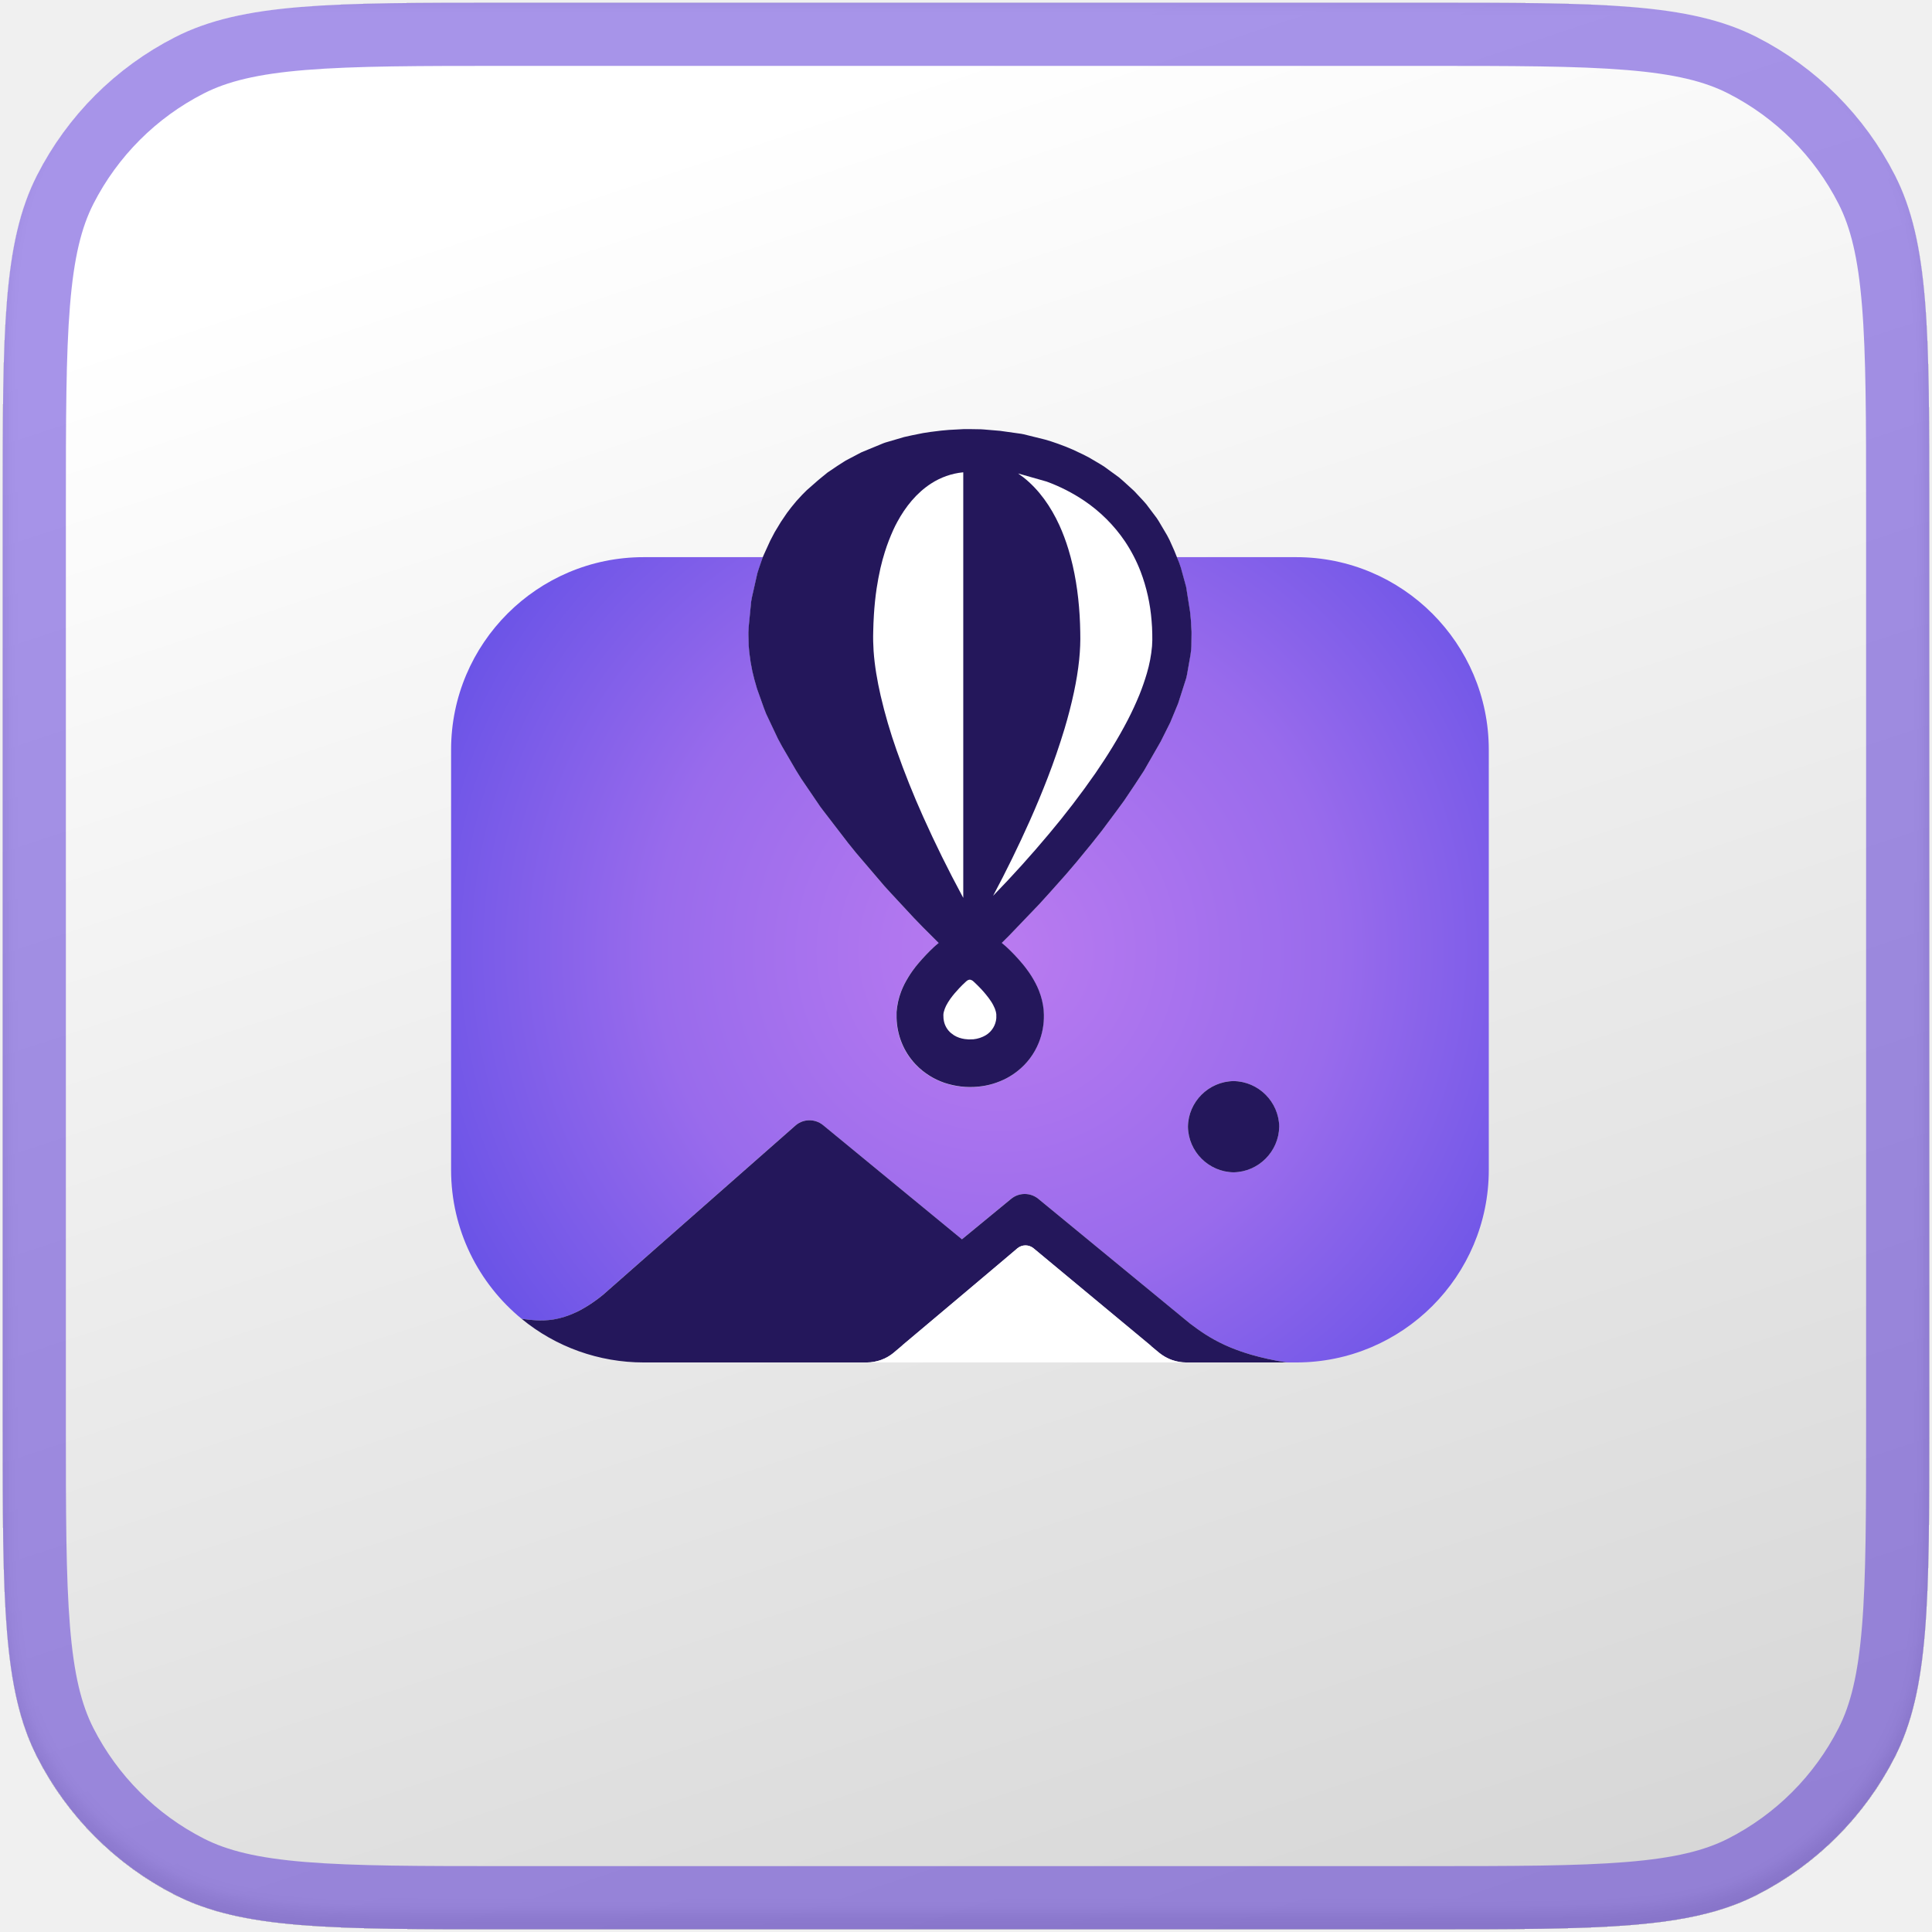
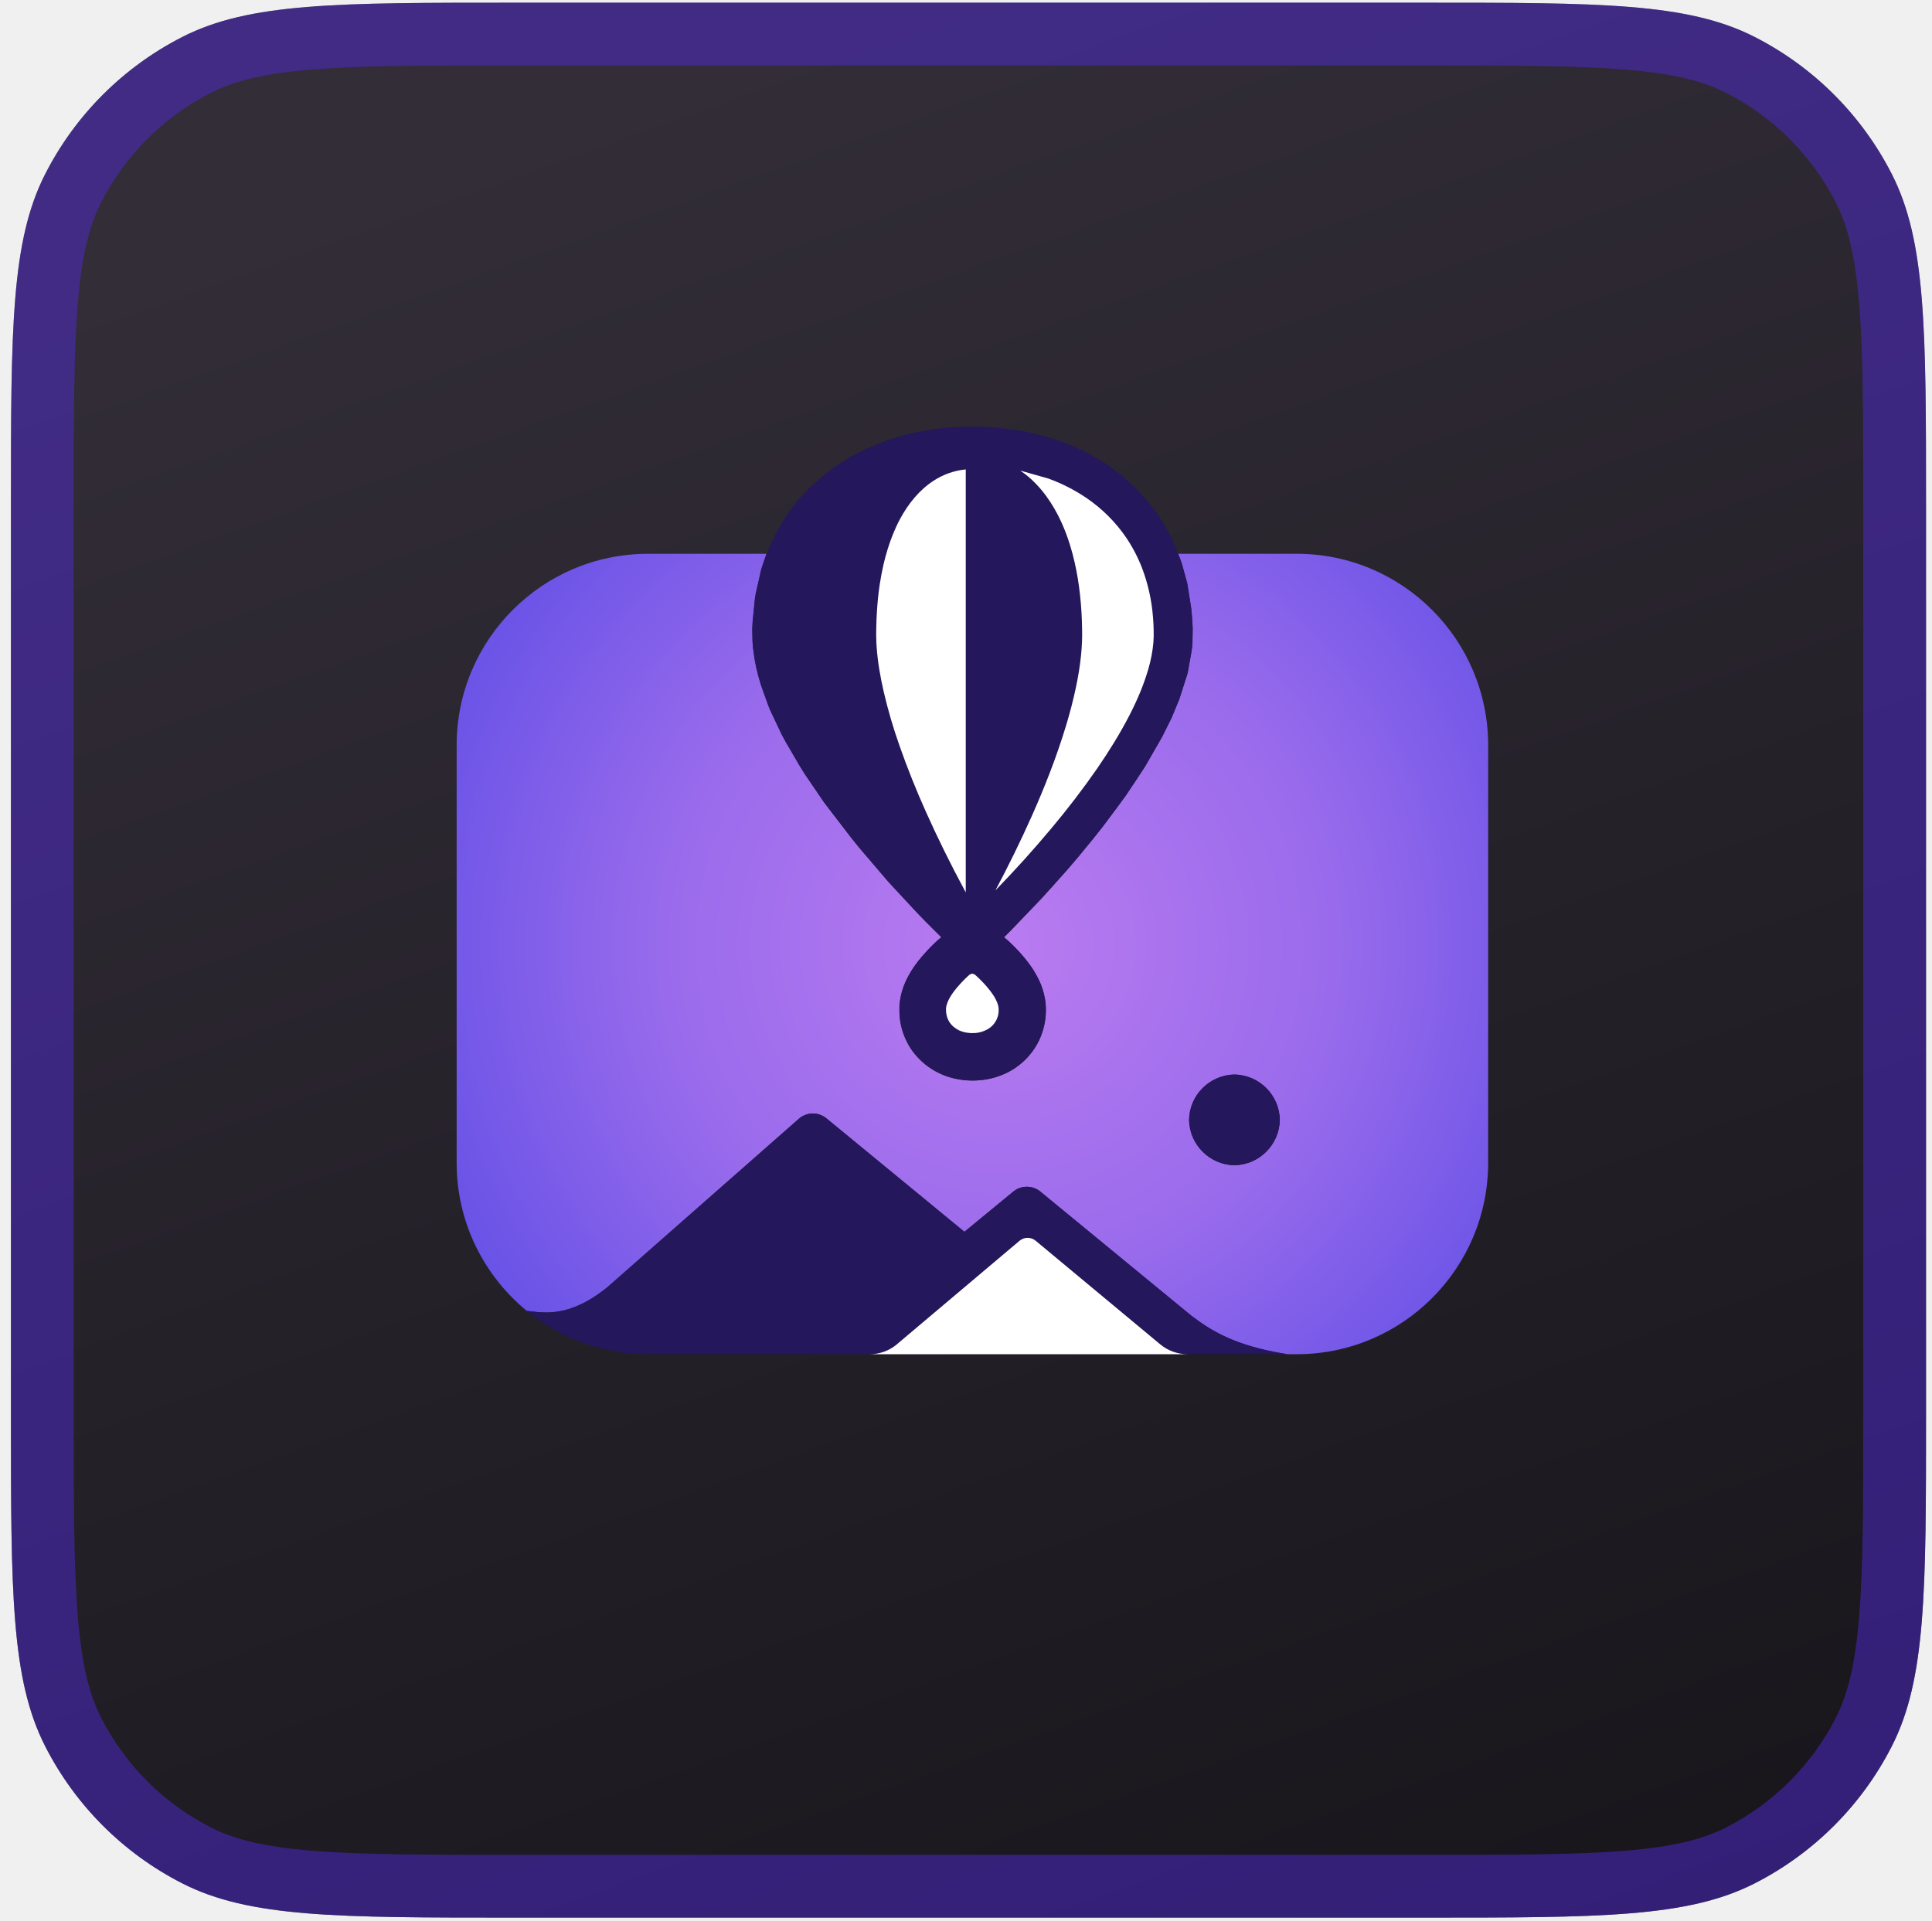
- <svg xmlns="http://www.w3.org/2000/svg" width="167" height="167" viewBox="0 0 167 167" fill="none">
-   <g filter="url(#filter0_i_1_1191)">
-     <path d="M0.234 43.915C0.234 28.626 0.234 20.981 3.21 15.141C5.827 10.005 10.004 5.828 15.14 3.211C20.98 0.235 28.625 0.235 43.914 0.235L123.084 0.235C138.374 0.235 146.018 0.235 151.858 3.211C156.995 5.828 161.171 10.005 163.789 15.141C166.764 20.981 166.764 28.626 166.764 43.915L166.764 123.085C166.764 138.375 166.764 146.02 163.789 151.859C161.171 156.996 156.995 161.172 151.858 163.79C146.018 166.765 138.374 166.765 123.084 166.765L43.914 166.765C28.625 166.765 20.98 166.765 15.14 163.79C10.004 161.172 5.827 156.996 3.21 151.859C0.234 146.02 0.234 138.375 0.234 123.085L0.234 43.915Z" fill="url(#paint0_linear_1_1191)" />
-   </g>
-   <path d="M2.964 43.915C2.964 36.226 2.966 30.622 3.327 26.207C3.685 21.824 4.383 18.852 5.642 16.381C7.998 11.758 11.757 7.999 16.38 5.643C18.851 4.384 21.823 3.686 26.206 3.328C30.622 2.967 36.225 2.965 43.914 2.965L123.084 2.965C130.774 2.965 136.377 2.967 140.792 3.328C145.176 3.686 148.148 4.384 150.619 5.643C155.242 7.999 159.001 11.758 161.356 16.381C162.615 18.852 163.313 21.824 163.671 26.207C164.032 30.622 164.034 36.226 164.034 43.915L164.034 123.085C164.034 130.775 164.032 136.378 163.671 140.794C163.313 145.177 162.615 148.149 161.356 150.62C159.001 155.243 155.242 159.002 150.619 161.357C148.148 162.616 145.176 163.314 140.792 163.672C136.377 164.033 130.774 164.035 123.084 164.035L43.914 164.035C36.225 164.035 30.622 164.033 26.206 163.672C21.823 163.314 18.851 162.616 16.38 161.357C11.757 159.002 7.998 155.243 5.642 150.62C4.383 148.149 3.685 145.177 3.327 140.794C2.966 136.378 2.964 130.775 2.964 123.085L2.964 43.915Z" stroke="#512BD4" stroke-opacity="0.5" stroke-width="5.46" />
-   <path fill-rule="evenodd" clip-rule="evenodd" d="M101.715 48.16L112.044 48.16C121.228 48.16 128.689 55.621 128.689 64.805L128.689 101.124C128.689 110.309 121.228 117.769 112.044 117.769H111.227C106.501 117.028 104.449 115.61 102.865 114.412L89.732 103.616C89.056 103.068 88.084 103.068 87.407 103.616L83.142 107.124L71.127 97.246C70.45 96.698 69.484 96.698 68.802 97.246L52.108 111.931C48.746 114.665 46.528 114.16 45.088 113.999C41.366 110.942 38.992 106.307 38.992 101.124L38.992 64.805C38.992 55.621 46.453 48.16 55.637 48.16L65.944 48.16L65.928 48.203L65.579 49.218L65.471 49.568L65.004 51.641L64.94 52.006L64.736 54.084L64.709 54.654L64.709 54.853L64.725 55.803L64.773 56.362L64.891 57.237L65.042 58.022L65.219 58.747L65.445 59.531L66.035 61.19L66.229 61.69L67.255 63.86L67.615 64.526L68.802 66.561L69.258 67.297L70.918 69.736L71.159 70.058L73.313 72.867L74.011 73.732L76.471 76.611L76.976 77.164L79.006 79.35L79.812 80.182L81.139 81.504L80.87 81.729L80.704 81.88C80.252 82.299 79.823 82.75 79.425 83.217C79.232 83.443 79.049 83.679 78.872 83.921C78.604 84.291 78.367 84.678 78.163 85.081C78.056 85.29 77.959 85.505 77.879 85.725C77.664 86.289 77.529 86.88 77.492 87.482L77.492 88.003C77.502 88.733 77.653 89.458 77.927 90.135C78.201 90.823 78.604 91.456 79.114 91.993C79.484 92.385 79.903 92.729 80.365 93.014C80.757 93.256 81.176 93.454 81.611 93.605C82.557 93.927 83.561 94.04 84.555 93.938H84.56C85.409 93.857 86.231 93.61 86.988 93.218C87.315 93.046 87.622 92.847 87.912 92.616C88.744 91.966 89.389 91.112 89.781 90.13C90.087 89.367 90.237 88.55 90.221 87.729L90.2 87.299C90.146 86.73 90.006 86.177 89.797 85.645C89.706 85.414 89.603 85.188 89.485 84.968C89.27 84.565 89.023 84.178 88.755 83.808C88.631 83.641 88.502 83.475 88.368 83.314C87.922 82.782 87.45 82.282 86.939 81.815L86.58 81.509L87.186 80.907L89.802 78.179L90.705 77.185L92.112 75.606L93.025 74.537L94.33 72.948L95.211 71.836L96.505 70.101L97.161 69.204L98.09 67.818L98.863 66.637L100.319 64.102L101.151 62.437L101.173 62.383L101.812 60.836C101.812 60.836 101.828 60.793 101.833 60.777L102.521 58.634L102.591 58.322L102.891 56.614L102.951 56.152L102.967 55.868L102.988 54.799L102.988 54.6L102.929 53.644L102.859 52.903L102.521 50.76C102.521 50.733 102.51 50.701 102.499 50.674L102.064 49.09L101.914 48.649L101.721 48.16H101.715ZM106.624 93.449C104.471 93.481 102.709 95.243 102.682 97.391C102.714 99.545 104.476 101.301 106.624 101.334C108.773 101.301 110.534 99.545 110.567 97.391C110.534 95.237 108.773 93.476 106.624 93.449Z" fill="url(#paint1_radial_1_1191)" />
-   <path fill-rule="evenodd" clip-rule="evenodd" d="M77.934 116.351L77.236 116.937C76.591 117.469 75.785 117.759 74.953 117.769L55.639 117.769C51.793 117.769 48.06 116.443 45.09 113.999C46.529 114.155 48.753 114.659 52.115 111.931L68.808 97.246C69.485 96.699 70.452 96.699 71.134 97.246L83.149 107.124L87.414 103.617C88.09 103.069 89.062 103.069 89.739 103.617L102.871 114.412C104.456 115.61 106.508 117.028 111.234 117.769L102.501 117.769C101.727 117.759 100.981 117.511 100.358 117.055L100.202 116.937L99.552 116.4C99.499 116.335 99.445 116.276 99.38 116.228C96.034 113.451 92.688 110.68 89.342 107.903C88.934 107.564 88.348 107.57 87.94 107.903C87.94 107.903 87.962 107.93 78.063 116.222C78.014 116.26 77.971 116.303 77.928 116.351H77.934ZM106.626 93.449C104.472 93.481 102.71 95.243 102.684 97.391C102.716 99.545 104.477 101.302 106.626 101.334C108.78 101.302 110.536 99.545 110.574 97.391C110.541 95.238 108.78 93.476 106.626 93.449ZM81.129 81.499L79.803 80.177L78.997 79.345L76.967 77.159L76.462 76.606L74.002 73.727L73.304 72.862L71.15 70.058L70.908 69.736L69.249 67.298L68.792 66.562L67.605 64.526L67.245 63.86L66.219 61.69L66.026 61.191L65.435 59.531L65.21 58.747L65.032 58.022L64.882 57.232L64.764 56.357L64.716 55.798L64.694 54.847L64.694 54.649L64.726 54.079L64.93 52.001L64.995 51.636L65.462 49.562L65.57 49.213L65.919 48.198L66.031 47.935L66.585 46.721L66.966 45.996L67.498 45.115L68.03 44.331L68.411 43.831L68.846 43.305L69.329 42.779L69.743 42.365L70.747 41.484L71.483 40.883C71.483 40.883 71.521 40.856 71.537 40.84L72.407 40.254L73.094 39.814L74.405 39.126C74.405 39.126 74.448 39.105 74.469 39.094L76.328 38.326L76.5 38.262L78.149 37.778L78.847 37.623L79.787 37.435L80.41 37.338L81.366 37.22L82.021 37.161L83.321 37.091H83.831L84.793 37.107L85.045 37.123L86.442 37.241L88.284 37.499L88.499 37.542L90.319 37.993L90.856 38.154L91.453 38.358L92.178 38.632L92.752 38.874L93.596 39.272L94.127 39.545L95.078 40.104L95.433 40.324L96.732 41.27L97.103 41.592L98.011 42.419L98.054 42.462L98.822 43.284L99.085 43.584L99.987 44.782L100.17 45.067L100.884 46.275L101.099 46.689L101.502 47.591L101.926 48.644L102.077 49.084L102.512 50.669C102.517 50.696 102.528 50.722 102.533 50.755L102.871 52.898L102.941 53.639L102.995 54.595V54.794L102.979 55.863L102.963 56.147L102.904 56.609L102.603 58.317L102.533 58.629L101.846 60.772C101.846 60.772 101.835 60.815 101.824 60.831L101.185 62.378L101.163 62.431L100.331 64.096L98.875 66.632L98.102 67.813L97.173 69.199L96.517 70.096L95.223 71.831L94.342 72.942L93.037 74.532L92.124 75.601L90.717 77.18L89.814 78.174L87.199 80.902L86.592 81.504L86.952 81.81C87.462 82.277 87.935 82.777 88.38 83.309C88.515 83.47 88.644 83.636 88.767 83.803C89.041 84.168 89.283 84.56 89.498 84.963C89.616 85.183 89.718 85.409 89.809 85.64C90.019 86.171 90.158 86.73 90.212 87.294L90.233 87.724C90.249 88.545 90.099 89.362 89.793 90.124C89.401 91.102 88.756 91.961 87.924 92.606C87.634 92.832 87.322 93.036 87 93.207C86.243 93.6 85.421 93.847 84.572 93.927H84.567C83.573 94.029 82.569 93.911 81.624 93.594C81.189 93.444 80.77 93.245 80.378 93.003C79.916 92.719 79.497 92.38 79.126 91.983C78.616 91.44 78.213 90.812 77.939 90.124C77.665 89.448 77.52 88.723 77.499 87.992L77.499 87.471C77.547 86.87 77.676 86.279 77.891 85.715C77.977 85.495 78.068 85.28 78.175 85.07C78.385 84.668 78.621 84.275 78.884 83.91C79.056 83.668 79.244 83.432 79.438 83.207C79.841 82.739 80.265 82.288 80.716 81.869L80.882 81.719L81.151 81.493L81.129 81.499Z" fill="#24175B" />
-   <path fill-rule="evenodd" clip-rule="evenodd" d="M77.236 116.938L87.941 107.904C88.344 107.565 88.934 107.565 89.343 107.904L100.203 116.938C100.864 117.475 101.691 117.77 102.539 117.77L74.916 117.77C75.765 117.77 76.586 117.475 77.242 116.938H77.236ZM83.896 84.695L83.998 84.728C84.031 84.744 84.063 84.765 84.09 84.787L84.176 84.862C84.391 85.061 84.6 85.27 84.804 85.485C84.944 85.635 85.083 85.791 85.218 85.958C85.389 86.162 85.545 86.376 85.69 86.597C85.755 86.693 85.808 86.796 85.862 86.897C85.91 86.989 85.954 87.08 85.991 87.171C86.056 87.338 86.104 87.51 86.12 87.682L86.12 88.009C86.072 88.611 85.739 89.159 85.223 89.476C84.895 89.674 84.519 89.798 84.138 89.835L83.73 89.846L83.386 89.814C83.225 89.793 83.069 89.75 82.913 89.701C82.758 89.647 82.607 89.578 82.468 89.492L82.199 89.293C81.882 89.025 81.667 88.654 81.587 88.246C81.576 88.176 81.565 88.106 81.555 88.036L81.544 87.719C81.549 87.633 81.56 87.547 81.582 87.467C81.63 87.284 81.694 87.107 81.78 86.935C81.893 86.72 82.016 86.516 82.156 86.323C82.387 86.006 82.64 85.71 82.908 85.426C83.08 85.243 83.257 85.066 83.445 84.894L83.579 84.776C83.671 84.717 83.671 84.717 83.778 84.685H83.891L83.896 84.695ZM83.22 40.83H83.263L83.263 77.611L83.171 77.439C81.963 75.199 80.835 72.917 79.793 70.591C78.95 68.711 78.182 66.794 77.499 64.849C76.952 63.297 76.49 61.723 76.119 60.123C75.829 58.85 75.603 57.566 75.512 56.261C75.475 55.708 75.464 55.149 75.48 54.591C75.491 54.107 75.507 53.624 75.539 53.141C75.587 52.378 75.663 51.62 75.775 50.863C75.867 50.272 75.974 49.682 76.108 49.096C76.216 48.634 76.339 48.172 76.484 47.716C76.689 47.06 76.936 46.421 77.22 45.793C77.322 45.567 77.435 45.342 77.553 45.127C78.262 43.811 79.229 42.602 80.491 41.791C81.313 41.26 82.248 40.927 83.22 40.83ZM87.989 40.921L90.465 41.625C91.615 42.044 92.71 42.602 93.731 43.29C95.111 44.225 96.303 45.412 97.238 46.792C97.786 47.614 98.242 48.489 98.597 49.413C99.113 50.777 99.429 52.206 99.542 53.656C99.575 54.038 99.596 54.419 99.601 54.8C99.612 55.155 99.607 55.509 99.58 55.864C99.51 56.653 99.36 57.437 99.134 58.2C98.951 58.823 98.737 59.441 98.495 60.042C98.189 60.789 97.85 61.525 97.48 62.239C96.653 63.834 95.707 65.354 94.692 66.831C93.435 68.641 92.093 70.392 90.669 72.084C89.128 73.927 87.516 75.71 85.841 77.434C86.974 75.307 88.037 73.137 89.02 70.935C89.568 69.705 90.084 68.464 90.567 67.213C91.099 65.838 91.577 64.441 92.007 63.029C92.324 61.971 92.603 60.902 92.834 59.817C93.032 58.888 93.188 57.953 93.285 57.008C93.365 56.224 93.398 55.429 93.376 54.639C93.371 54.156 93.349 53.672 93.323 53.194C93.204 51.255 92.914 49.322 92.345 47.458C92.13 46.754 91.872 46.062 91.566 45.39C90.841 43.811 89.831 42.339 88.462 41.26C88.462 41.26 88 40.927 88.005 40.927L87.989 40.921Z" fill="white" />
+ <svg xmlns="http://www.w3.org/2000/svg" width="168" height="167" viewBox="0 0 168 167" fill="none">
+   <path d="M0.951 43.914C0.951 28.625 0.951 20.98 3.927 15.14C6.544 10.004 10.72 5.827 15.857 3.21C21.697 0.234 29.342 0.234 44.631 0.234L123.801 0.234C139.09 0.234 146.735 0.234 152.575 3.21C157.712 5.827 161.888 10.004 164.505 15.14C167.481 20.98 167.481 28.625 167.481 43.914L167.481 123.084C167.481 138.374 167.481 146.019 164.505 151.858C161.888 156.995 157.712 161.172 152.575 163.789C146.735 166.764 139.09 166.764 123.801 166.764L44.631 166.764C29.342 166.764 21.697 166.764 15.857 163.789C10.72 161.172 6.544 156.995 3.927 151.858C0.951 146.019 0.951 138.374 0.951 123.084L0.951 43.914Z" fill="url(#paint0_linear_1390_22491)" />
+   <path d="M0.951 43.914C0.951 28.625 0.951 20.98 3.927 15.14C6.544 10.004 10.72 5.827 15.857 3.21C21.697 0.234 29.342 0.234 44.631 0.234L123.801 0.234C139.09 0.234 146.735 0.234 152.575 3.21C157.712 5.827 161.888 10.004 164.505 15.14C167.481 20.98 167.481 28.625 167.481 43.914L167.481 123.084C167.481 138.374 167.481 146.019 164.505 151.858C161.888 156.995 157.712 161.172 152.575 163.789C146.735 166.764 139.09 166.764 123.801 166.764L44.631 166.764C29.342 166.764 21.697 166.764 15.857 163.789C10.72 161.172 6.544 156.995 3.927 151.858C0.951 146.019 0.951 138.374 0.951 123.084L0.951 43.914Z" fill="url(#paint1_linear_1390_22491)" />
+   <path d="M164.751 43.914L164.751 123.084C164.751 130.774 164.749 136.377 164.388 140.793C164.03 145.176 163.332 148.148 162.073 150.619C159.717 155.242 155.959 159.001 151.336 161.356C148.865 162.615 145.893 163.313 141.509 163.672C137.094 164.032 131.491 164.034 123.801 164.034L44.631 164.034C36.941 164.034 31.338 164.032 26.923 163.672C22.539 163.313 19.567 162.615 17.097 161.356C12.473 159.001 8.715 155.242 6.359 150.619C5.1 148.148 4.402 145.176 4.044 140.793C3.683 136.377 3.681 130.774 3.681 123.084L3.681 43.914C3.681 36.225 3.683 30.622 4.044 26.206C4.402 21.823 5.1 18.851 6.359 16.38C8.715 11.757 12.473 7.998 17.097 5.642C19.567 4.383 22.539 3.685 26.923 3.327C31.338 2.966 36.941 2.964 44.631 2.964L123.801 2.964C131.491 2.964 137.094 2.966 141.509 3.327C145.893 3.685 148.865 4.383 151.336 5.642C155.959 7.998 159.717 11.757 162.073 16.38C163.332 18.851 164.03 21.823 164.388 26.206C164.749 30.622 164.751 36.225 164.751 43.914Z" stroke="#512BD4" stroke-opacity="0.5" stroke-width="5.46" />
+   <path fill-rule="evenodd" clip-rule="evenodd" d="M102.432 48.16L112.76 48.16C121.945 48.16 129.405 55.62 129.405 64.805L129.405 101.124C129.405 110.309 121.945 117.769 112.76 117.769H111.944C107.218 117.028 105.166 115.61 103.581 114.412L90.449 103.616C89.772 103.068 88.8 103.068 88.124 103.616L83.859 107.123L71.844 97.246C71.167 96.698 70.2 96.698 69.518 97.246L52.825 111.931C49.463 114.664 47.245 114.16 45.805 113.998C42.083 110.942 39.709 106.307 39.709 101.124L39.709 64.805C39.709 55.62 47.169 48.16 56.354 48.16L66.661 48.16L66.645 48.203L66.296 49.218L66.188 49.567L65.721 51.641L65.656 52.006L65.452 54.084L65.425 54.654L65.425 54.852L65.442 55.803L65.49 56.362L65.608 57.237L65.758 58.021L65.936 58.746L66.161 59.531L66.752 61.19L66.945 61.69L67.971 63.86L68.331 64.526L69.518 66.561L69.975 67.297L71.634 69.736L71.876 70.058L74.03 72.867L74.728 73.732L77.188 76.611L77.693 77.164L79.723 79.35L80.529 80.182L81.856 81.504L81.587 81.729L81.421 81.88C80.969 82.299 80.54 82.75 80.142 83.217C79.949 83.442 79.766 83.679 79.589 83.921C79.32 84.291 79.084 84.678 78.88 85.081C78.773 85.29 78.676 85.505 78.595 85.725C78.38 86.289 78.246 86.88 78.209 87.482L78.209 88.003C78.219 88.733 78.37 89.458 78.644 90.135C78.918 90.822 79.32 91.456 79.831 91.993C80.201 92.385 80.62 92.729 81.082 93.014C81.474 93.255 81.893 93.454 82.328 93.605C83.273 93.927 84.278 94.04 85.272 93.938H85.277C86.126 93.857 86.947 93.61 87.705 93.218C88.032 93.046 88.338 92.847 88.628 92.616C89.461 91.966 90.106 91.112 90.498 90.129C90.804 89.367 90.954 88.55 90.938 87.729L90.916 87.299C90.863 86.73 90.723 86.176 90.514 85.645C90.422 85.414 90.32 85.188 90.202 84.968C89.987 84.565 89.74 84.178 89.472 83.808C89.348 83.641 89.219 83.475 89.085 83.314C88.639 82.782 88.166 82.282 87.656 81.815L87.296 81.509L87.903 80.907L90.519 78.179L91.421 77.185L92.829 75.606L93.742 74.537L95.047 72.948L95.928 71.836L97.222 70.101L97.877 69.204L98.806 67.818L99.58 66.636L101.036 64.101L101.868 62.436L101.89 62.383L102.529 60.836C102.529 60.836 102.545 60.793 102.55 60.777L103.238 58.634L103.307 58.322L103.608 56.614L103.667 56.152L103.683 55.868L103.705 54.799L103.705 54.6L103.646 53.644L103.576 52.903L103.238 50.76C103.238 50.733 103.227 50.701 103.216 50.674L102.781 49.089L102.631 48.649L102.437 48.16H102.432ZM107.341 93.449C105.187 93.481 103.426 95.243 103.399 97.391C103.431 99.545 105.193 101.301 107.341 101.334C109.49 101.301 111.251 99.545 111.283 97.391C111.251 95.237 109.49 93.476 107.341 93.449Z" fill="url(#paint2_radial_1390_22491)" />
+   <path fill-rule="evenodd" clip-rule="evenodd" d="M78.65 116.35L77.952 116.936C77.308 117.468 76.502 117.758 75.67 117.768L56.355 117.768C52.51 117.768 48.777 116.442 45.807 113.998C47.246 114.154 49.47 114.658 52.832 111.93L69.525 97.246C70.202 96.698 71.169 96.698 71.851 97.246L83.866 107.123L88.13 103.616C88.807 103.068 89.779 103.068 90.456 103.616L103.588 114.411C105.173 115.609 107.224 117.027 111.951 117.768L103.218 117.768C102.444 117.758 101.698 117.511 101.075 117.054L100.919 116.936L100.269 116.399C100.215 116.334 100.162 116.275 100.097 116.227C96.751 113.45 93.405 110.679 90.059 107.902C89.65 107.563 89.065 107.569 88.657 107.902C88.657 107.902 88.678 107.929 78.779 116.221C78.731 116.259 78.688 116.302 78.645 116.35H78.65ZM107.343 93.448C105.189 93.48 103.427 95.242 103.4 97.391C103.433 99.544 105.194 101.301 107.343 101.333C109.496 101.301 111.253 99.544 111.29 97.391C111.258 95.237 109.496 93.475 107.343 93.448ZM81.846 81.498L80.52 80.176L79.714 79.344L77.684 77.158L77.179 76.605L74.719 73.726L74.021 72.861L71.867 70.057L71.625 69.735L69.966 67.297L69.509 66.561L68.322 64.525L67.962 63.859L66.936 61.689L66.743 61.19L66.152 59.53L65.927 58.746L65.749 58.021L65.599 57.231L65.481 56.356L65.432 55.797L65.411 54.846L65.411 54.648L65.443 54.078L65.647 52L65.712 51.635L66.179 49.561L66.286 49.212L66.635 48.197L66.748 47.934L67.302 46.72L67.683 45.995L68.215 45.114L68.746 44.33L69.128 43.831L69.563 43.304L70.046 42.778L70.46 42.364L71.464 41.483L72.2 40.882C72.2 40.882 72.237 40.855 72.254 40.839L73.124 40.253L73.811 39.813L75.122 39.126C75.122 39.126 75.165 39.104 75.186 39.093L77.045 38.325L77.216 38.261L78.865 37.777L79.564 37.622L80.504 37.434L81.127 37.337L82.083 37.219L82.738 37.16L84.038 37.09H84.548L85.509 37.106L85.762 37.122L87.158 37.24L89.001 37.498L89.215 37.541L91.036 37.992L91.573 38.153L92.169 38.357L92.894 38.631L93.469 38.873L94.312 39.27L94.844 39.544L95.795 40.103L96.149 40.323L97.449 41.269L97.82 41.591L98.728 42.418L98.77 42.461L99.538 43.283L99.802 43.583L100.704 44.781L100.887 45.066L101.601 46.274L101.816 46.688L102.219 47.59L102.643 48.643L102.793 49.083L103.228 50.668C103.234 50.695 103.245 50.722 103.25 50.754L103.588 52.897L103.658 53.638L103.712 54.594V54.793L103.696 55.862L103.68 56.146L103.621 56.608L103.32 58.316L103.25 58.628L102.562 60.771C102.562 60.771 102.552 60.814 102.541 60.83L101.902 62.377L101.88 62.43L101.048 64.096L99.592 66.631L98.819 67.812L97.89 69.198L97.234 70.095L95.94 71.83L95.059 72.942L93.754 74.531L92.841 75.6L91.434 77.179L90.531 78.173L87.916 80.901L87.309 81.503L87.668 81.809C88.179 82.276 88.651 82.776 89.097 83.308C89.231 83.469 89.36 83.635 89.484 83.802C89.758 84.167 90 84.559 90.214 84.962C90.333 85.182 90.435 85.408 90.526 85.639C90.735 86.171 90.875 86.729 90.929 87.293L90.95 87.723C90.966 88.544 90.816 89.361 90.51 90.124C90.118 91.101 89.473 91.96 88.641 92.605C88.351 92.831 88.039 93.035 87.717 93.207C86.96 93.599 86.138 93.846 85.289 93.926H85.284C84.29 94.028 83.286 93.91 82.341 93.593C81.905 93.443 81.487 93.244 81.094 93.002C80.632 92.718 80.213 92.379 79.843 91.982C79.333 91.439 78.93 90.811 78.656 90.124C78.382 89.447 78.237 88.722 78.216 87.991L78.216 87.47C78.264 86.869 78.393 86.278 78.608 85.714C78.694 85.494 78.785 85.279 78.892 85.069C79.102 84.667 79.338 84.275 79.601 83.909C79.773 83.668 79.961 83.431 80.154 83.206C80.557 82.738 80.982 82.287 81.433 81.868L81.599 81.718L81.868 81.492L81.846 81.498Z" fill="#24175B" />
+   <path fill-rule="evenodd" clip-rule="evenodd" d="M77.953 116.936L88.658 107.902C89.06 107.563 89.651 107.563 90.059 107.902L100.92 116.936C101.58 117.473 102.407 117.768 103.256 117.768L75.633 117.768C76.481 117.768 77.303 117.473 77.959 116.936H77.953ZM84.613 84.693L84.715 84.726C84.748 84.742 84.78 84.763 84.806 84.785L84.892 84.86C85.107 85.059 85.317 85.268 85.521 85.483C85.66 85.633 85.8 85.789 85.934 85.956C86.106 86.16 86.262 86.375 86.407 86.595C86.472 86.692 86.525 86.793 86.579 86.896C86.627 86.987 86.67 87.078 86.708 87.169C86.772 87.336 86.821 87.508 86.837 87.68L86.837 88.007C86.788 88.609 86.456 89.157 85.94 89.474C85.612 89.672 85.236 89.796 84.855 89.834L84.447 89.844L84.103 89.812C83.942 89.791 83.786 89.748 83.63 89.699C83.475 89.646 83.324 89.576 83.184 89.49L82.916 89.291C82.599 89.022 82.384 88.652 82.304 88.244C82.293 88.174 82.282 88.104 82.271 88.034L82.261 87.717C82.266 87.631 82.277 87.546 82.298 87.465C82.347 87.282 82.411 87.105 82.497 86.933C82.61 86.718 82.733 86.514 82.873 86.321C83.104 86.004 83.356 85.709 83.625 85.424C83.797 85.241 83.974 85.064 84.162 84.892L84.296 84.774C84.388 84.715 84.388 84.715 84.495 84.683H84.608L84.613 84.693ZM83.936 40.828H83.979L83.979 77.609L83.888 77.437C82.68 75.197 81.552 72.915 80.51 70.589C79.666 68.709 78.898 66.792 78.216 64.847C77.668 63.295 77.207 61.721 76.836 60.121C76.546 58.848 76.32 57.564 76.229 56.259C76.191 55.706 76.181 55.147 76.197 54.589C76.207 54.105 76.224 53.622 76.256 53.139C76.304 52.376 76.379 51.619 76.492 50.861C76.584 50.27 76.691 49.68 76.825 49.094C76.933 48.632 77.056 48.17 77.201 47.714C77.405 47.059 77.652 46.419 77.937 45.791C78.039 45.565 78.152 45.34 78.27 45.125C78.979 43.809 79.946 42.601 81.208 41.789C82.03 41.258 82.964 40.925 83.936 40.828ZM88.706 40.919L91.182 41.623C92.331 42.042 93.427 42.601 94.448 43.288C95.828 44.223 97.02 45.41 97.955 46.79C98.503 47.612 98.959 48.487 99.314 49.411C99.829 50.775 100.146 52.204 100.259 53.654C100.291 54.035 100.313 54.417 100.318 54.798C100.329 55.153 100.323 55.507 100.297 55.862C100.227 56.651 100.076 57.435 99.851 58.198C99.668 58.821 99.453 59.439 99.212 60.04C98.906 60.787 98.567 61.523 98.197 62.237C97.369 63.832 96.424 65.352 95.409 66.829C94.152 68.639 92.809 70.39 91.386 72.082C89.845 73.924 88.233 75.708 86.558 77.432C87.691 75.305 88.754 73.135 89.737 70.933C90.285 69.703 90.801 68.462 91.284 67.211C91.816 65.836 92.294 64.439 92.724 63.027C93.04 61.969 93.32 60.9 93.551 59.815C93.749 58.886 93.905 57.951 94.002 57.006C94.082 56.221 94.115 55.427 94.093 54.637C94.088 54.154 94.066 53.67 94.039 53.192C93.921 51.253 93.631 49.32 93.062 47.456C92.847 46.752 92.589 46.059 92.283 45.388C91.558 43.809 90.548 42.337 89.179 41.258C89.179 41.258 88.717 40.925 88.722 40.925L88.706 40.919Z" fill="white" />
  <defs>
-     <filter id="filter0_i_1_1191" x="0.234" y="-1.13" width="166.53" height="167.895" filterUnits="userSpaceOnUse" color-interpolation-filters="sRGB">
-       <feFlood flood-opacity="0" result="BackgroundImageFix" />
-       <feBlend mode="normal" in="SourceGraphic" in2="BackgroundImageFix" result="shape" />
-       <feColorMatrix in="SourceAlpha" type="matrix" values="0 0 0 0 0 0 0 0 0 0 0 0 0 0 0 0 0 0 127 0" result="hardAlpha" />
-       <feOffset dy="-1.365" />
-       <feGaussianBlur stdDeviation="0.682" />
-       <feComposite in2="hardAlpha" operator="arithmetic" k2="-1" k3="1" />
-       <feColorMatrix type="matrix" values="0 0 0 0 0 0 0 0 0 0 0 0 0 0 0 0 0 0 0.11 0" />
-       <feBlend mode="normal" in2="shape" result="effect1_innerShadow_1_1191" />
-     </filter>
-     <linearGradient id="paint0_linear_1_1191" x1="75.242" y1="7.086" x2="127.668" y2="165.771" gradientUnits="userSpaceOnUse">
+     <linearGradient id="paint0_linear_1390_22491" x1="75.959" y1="7.085" x2="128.385" y2="165.77" gradientUnits="userSpaceOnUse">
      <stop stop-color="white" />
      <stop offset="1" stop-color="#D7D7D7" />
    </linearGradient>
-     <radialGradient id="paint1_radial_1_1191" cx="0" cy="0" r="1" gradientUnits="userSpaceOnUse" gradientTransform="translate(86.1796 82.2005) scale(64.9788 64.9789)">
+     <linearGradient id="paint1_linear_1390_22491" x1="75.582" y1="0.765" x2="136.166" y2="170.288" gradientUnits="userSpaceOnUse">
+       <stop stop-color="#322D37" />
+       <stop offset="1" stop-color="#18151B" />
+     </linearGradient>
+     <radialGradient id="paint2_radial_1390_22491" cx="0" cy="0" r="1" gradientUnits="userSpaceOnUse" gradientTransform="translate(86.8964 82.2003) scale(64.9788 64.9789)">
      <stop stop-color="#BA7BF0" />
      <stop offset="0.45" stop-color="#996BEC" />
      <stop offset="1" stop-color="#5046E4" />
    </radialGradient>
  </defs>
</svg>
